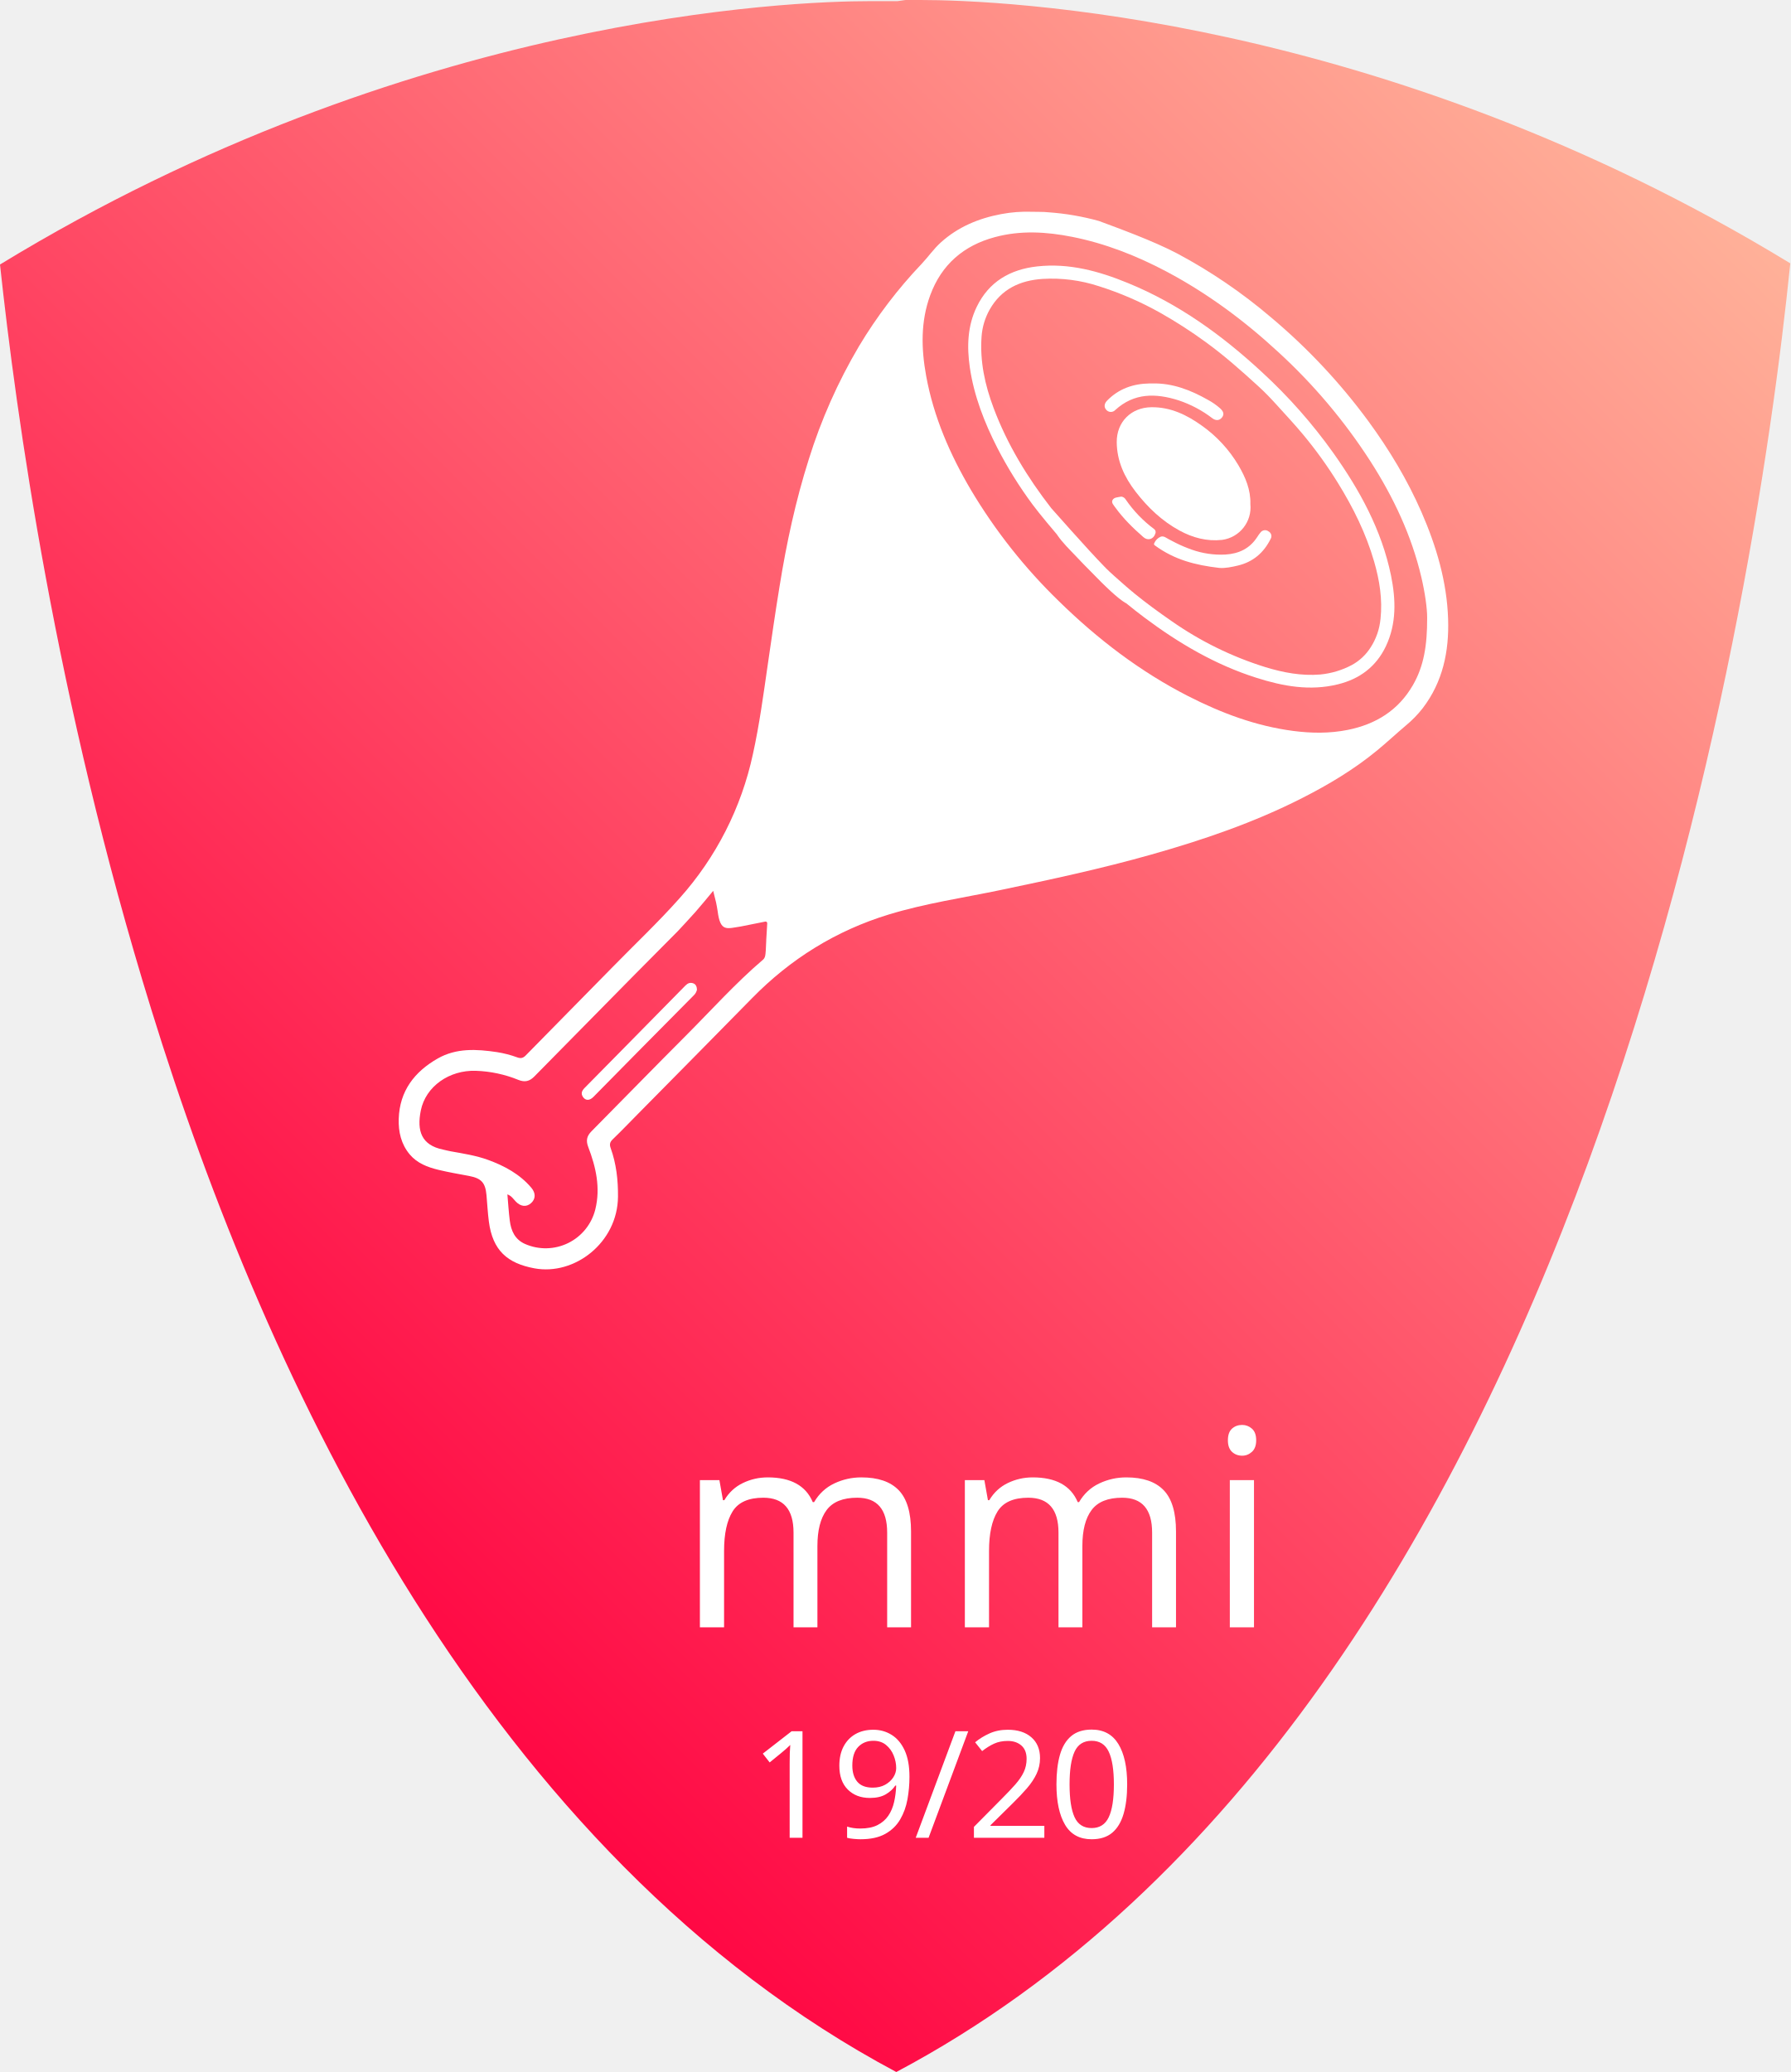
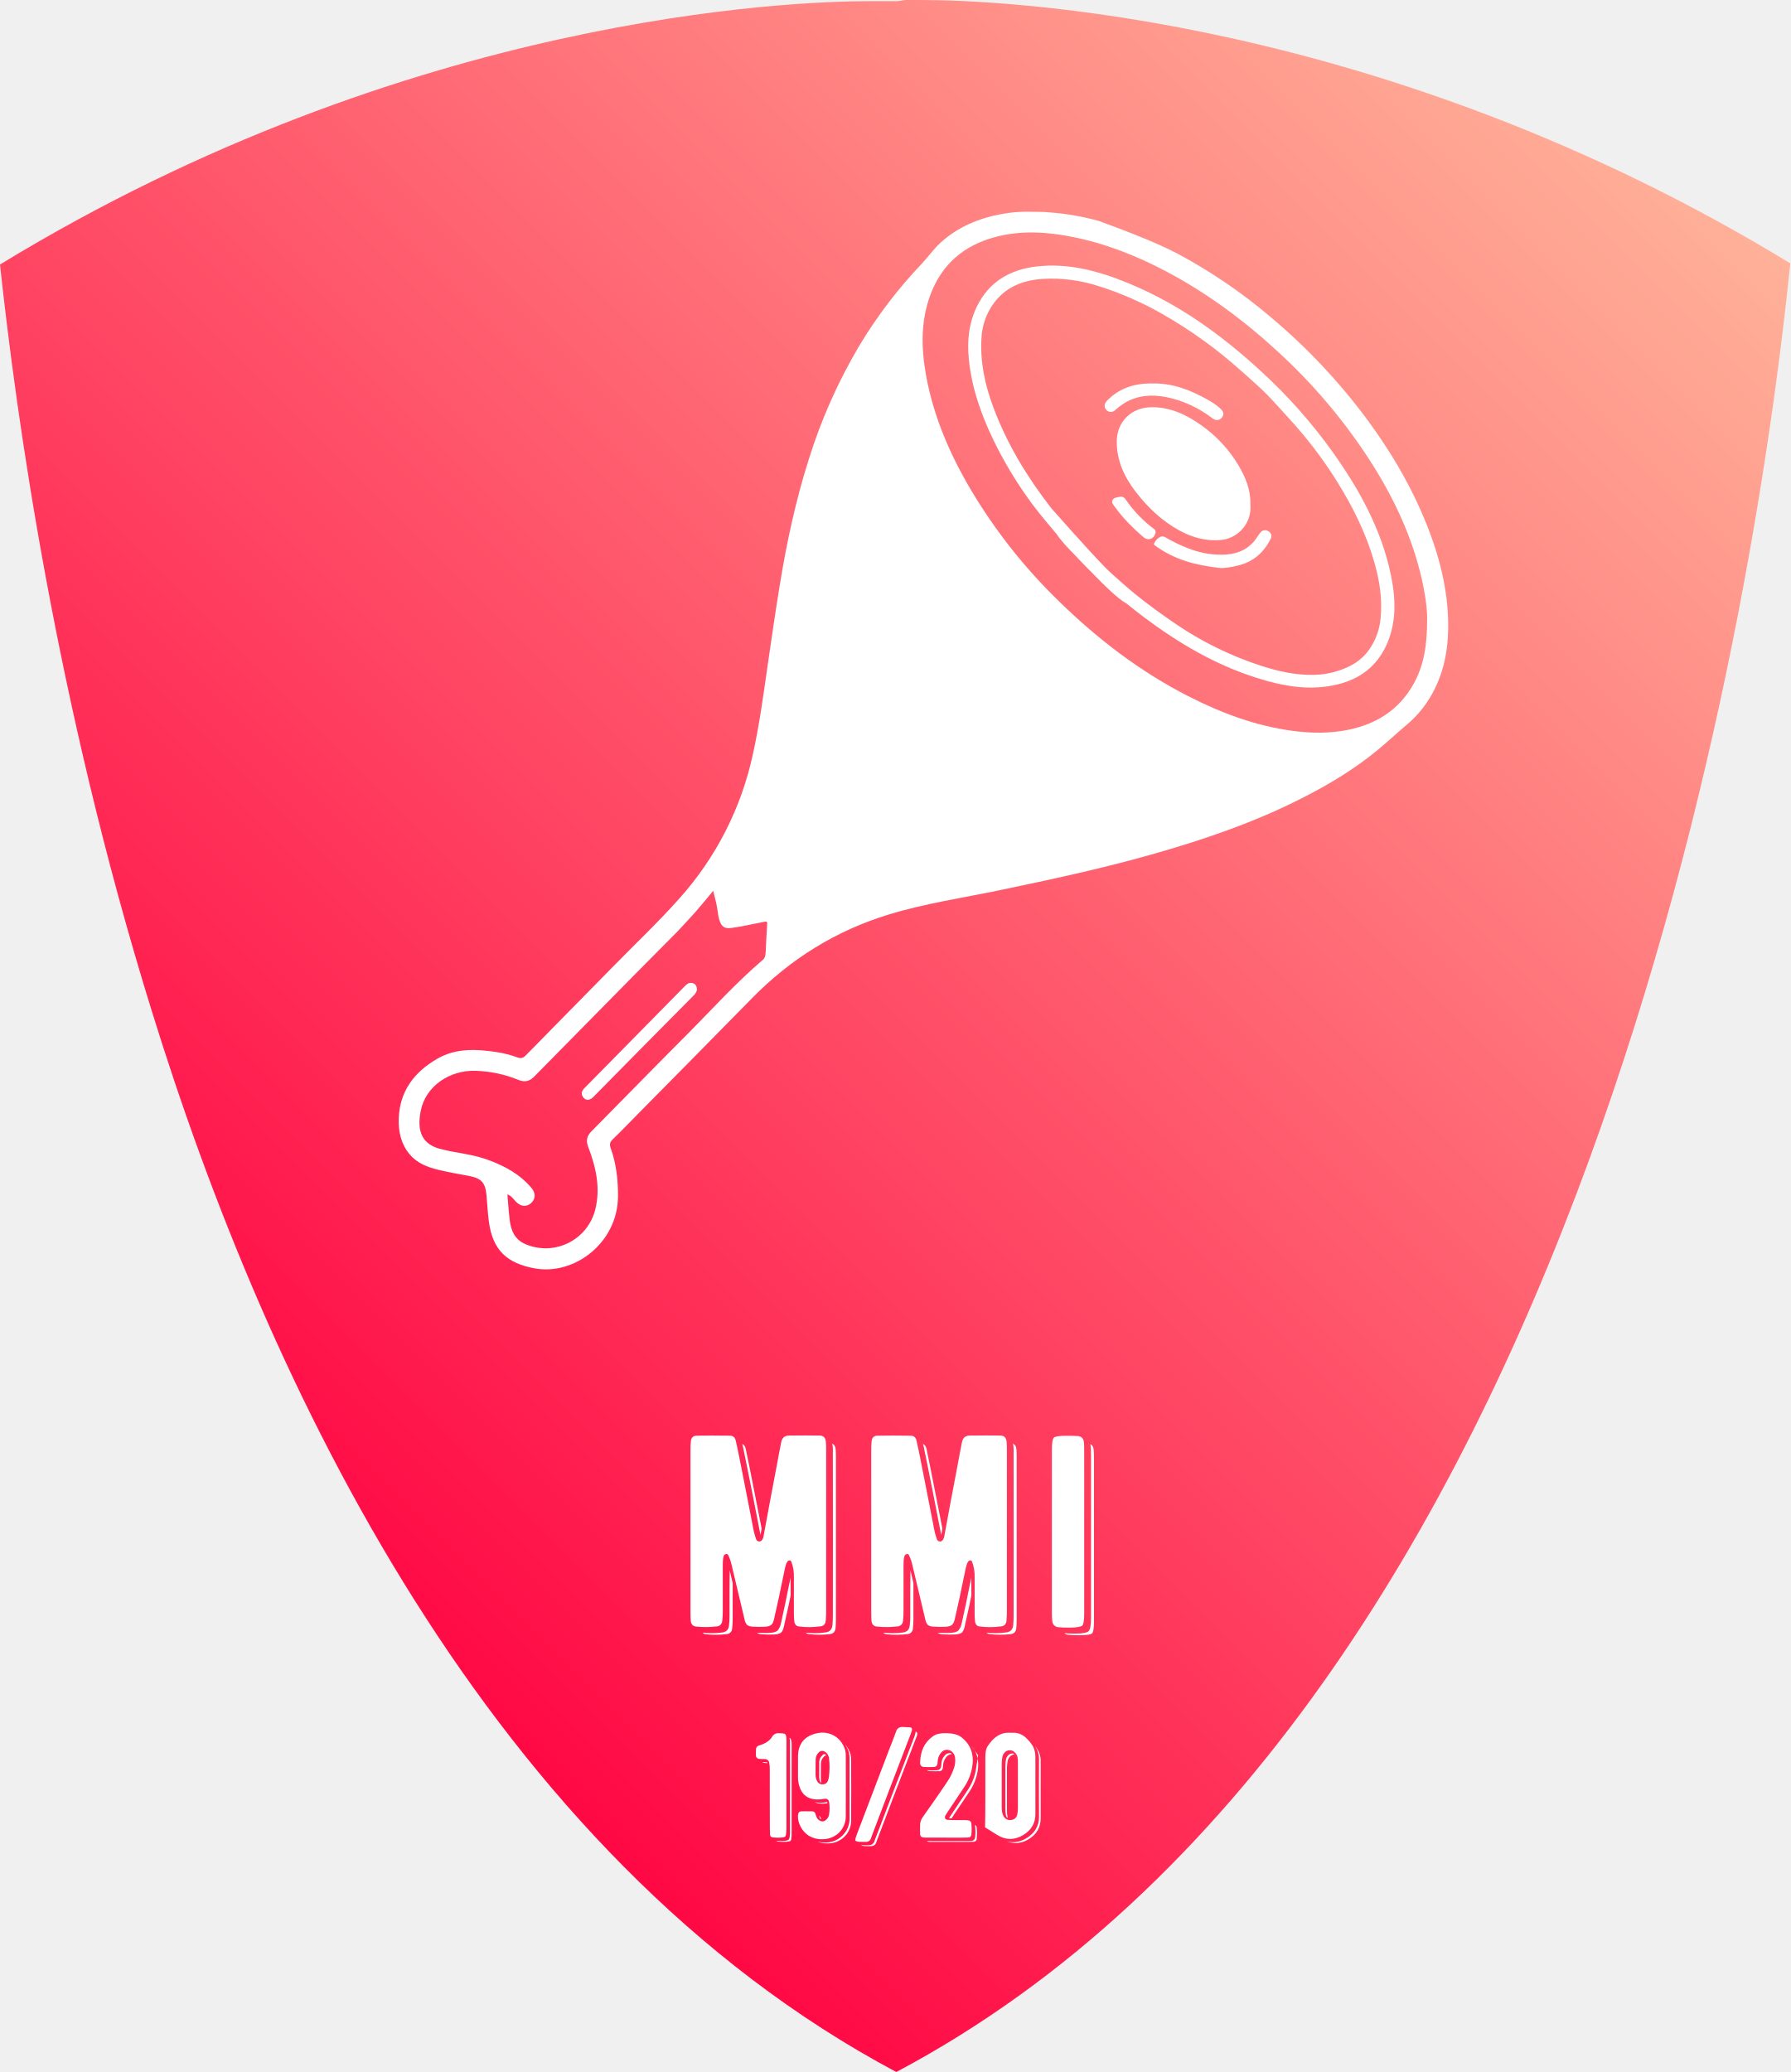
<svg xmlns="http://www.w3.org/2000/svg" viewBox="0 0 1264.95 1463.97">
  <defs>
-     <style>.cls-1{fill:url(#Dégradé_sans_nom_8);}.cls-2{font-size:194px;letter-spacing:0.03em;}.cls-2,.cls-3,.cls-4{fill:#fff;}.cls-2,.cls-3{font-family:BERNIERSHADE, BERNIER™ SHADE;}.cls-3{font-size:105.42px;letter-spacing:-0.02em;}</style>
+     <style>.cls-1{fill:url(#Dégradé_sans_nom_8);}.cls-2{fill:#fff;}</style>
    <linearGradient id="Dégradé_sans_nom_8" x1="143.93" y1="1022.09" x2="1122.45" y2="43.57" gradientUnits="userSpaceOnUse">
      <stop offset="0" stop-color="#ff0844" />
      <stop offset="1" stop-color="#ffb199" />
    </linearGradient>
  </defs>
  <g id="Calque_2" data-name="Calque 2">
    <g id="Calque_4" data-name="Calque 4">
      <path class="cls-1" d="M650.43,0H639.82l-5.71.82H614.52C559.84.82,288.9,10.61,0,186.89,11.43,293,39.17,494.55,106.91,713.27c81.61,264.41,238.3,597.28,526.38,750.7,486.4-257.88,606.36-1029,631.66-1277.9C976.05,9.79,705.11,0,650.43,0Z" />
-       <text class="cls-2" transform="translate(478.04 1149.77)">mmi</text>
-       <text class="cls-3" transform="translate(529.59 1298.48)">19/20</text>
-       <path class="cls-4" d="M849.07,300.67c-10.6-7.59-22.1-13.13-35.59-12.95-14.29.19-24.56,10.42-24.43,24.74.11,13.23,5.38,24.62,13.33,34.94,8.59,11.14,18.56,20.67,31,27.45,9.41,5.13,19.38,7.76,30.09,6.61a23.2,23.2,0,0,0,20-25.32c.3-10.09-3.5-19-8.45-27.41A91.37,91.37,0,0,0,849.07,300.67Z" />
-       <path class="cls-4" d="M489.83,694.77c-2.12-.78-3.88-.13-5.55,1.58-12.74,13-25.58,26-38.37,39Q429.52,752,413.14,768.6c-1.92,1.94-2.93,3.9-1.26,6.42,1.8,2.69,4.63,2.78,7.4,0,10.52-10.6,21-21.29,31.45-31.91Q470.56,723,490.45,703a7.5,7.5,0,0,0,2-3.78C492.36,697.23,491.76,695.47,489.83,694.77Z" />
-       <path class="cls-4" d="M896.27,375.43a4,4,0,0,0-5.56.68,26.66,26.66,0,0,0-2.34,3.24c-5.29,8.22-13,11.9-22.57,12.47A61.55,61.55,0,0,1,842,388.33a96.84,96.84,0,0,1-11.07-4.68c-1.75-.87-3.47-1.78-5.19-2.69s-3.42-2.44-5.56-1.78a8.58,8.58,0,0,0-4.65,4.65,1.31,1.31,0,0,0-.15.79,1.48,1.48,0,0,0,.64.76c13.89,10.18,28.56,13.89,45.4,15.87,4.21.4,9.24-.72,13.22-1.66,10.66-2.52,18.25-9,23.12-18.78A3.81,3.81,0,0,0,896.27,375.43Z" />
-       <path class="cls-4" d="M832.63,282.82a81.44,81.44,0,0,1,24,12.72c2.27,1.69,4.83,1.81,6.73-.51,2-2.48.85-4.56-1.29-6.54a46,46,0,0,0-8.64-6c-12.19-6.9-25-11.9-39.3-11.57l-1.82,0c-11.64.18-21.91,3.72-30.17,12.24-1.89,2-2.22,4.37-.63,6.24a4.26,4.26,0,0,0,6.5.29C801.36,277.47,816.64,277.77,832.63,282.82Z" />
-       <path class="cls-4" d="M815.4,373.76a87.94,87.94,0,0,1-20-20.8,4.16,4.16,0,0,0-3.11-2.08c-2.62.52-5.28.45-6.27,2.55-.89,1.88.94,3.57,2,5.11,5.69,7.89,12.6,14.64,19.89,21,3.11,2.73,7.2,1.48,8.43-2.58A2.63,2.63,0,0,0,815.4,373.76Z" />
-       <path class="cls-4" d="M942,319.92a366,366,0,0,0-50.61-57.23C863.29,236.7,832.6,214.58,797,200c-20.52-8.43-41.6-14.25-64.12-11.77-19.15,2.11-34.17,10.8-42.76,28.57-6.57,13.59-7,28.14-4.88,42.8,2.94,20.13,10.25,38.81,19.42,56.84a290.79,290.79,0,0,0,25,40.15c4.56,6.23,16.36,20.16,17.35,21.29l0,.11c3.87,5.62,8.78,10.32,13.44,15.23,3.45,3.65,6.91,7.29,10.49,10.81,9.64,10,18.95,18.91,24.35,22,.16.09.33.17.49.24q6.23,5.1,12.67,9.94c24.3,18.2,50.18,33.46,79.3,42.69,18.82,6,37.88,9.47,57.61,4.6,15.42-3.81,27-12.5,33.85-26.89,7.63-16.09,7.06-33,3.64-49.94C976.23,374.43,960.74,346.34,942,319.92Zm-55.81-50.64-.14.2h0Zm89.21,168.08a44.46,44.46,0,0,1-7,20.12,36.24,36.24,0,0,1-13.19,12.36,59.8,59.8,0,0,1-22.41,6.73c-13.21,1.09-26.11-1.34-38.7-5.2a239.22,239.22,0,0,1-66.2-32.47c-9.22-6.36-18.24-12.94-26.87-20a4.69,4.69,0,0,0-1.27-1.06h0c-2.61-2.18-5.2-4.41-7.74-6.7-.68-.61-7.6-6.6-10.8-9.87a1.75,1.75,0,0,0-.61-.63c-13.48-13.82-37.53-41.39-37.86-41.62-16.79-21.65-31-44.86-40.69-70.7-6.14-16.28-9.78-33-8.52-50.5a45.36,45.36,0,0,1,5.68-19c8.21-14.59,21.43-20.7,37.47-21.76a107,107,0,0,1,39.8,5.17A229.87,229.87,0,0,1,819.79,221a328.43,328.43,0,0,1,32.1,20.68C865.05,251.22,877.16,262,889.2,273c4.4,4,8.5,8.28,12.49,12.67,6.51,7.18,13.15,14.27,19.33,21.72A301.65,301.65,0,0,1,945.19,341c10.89,17.57,20,35.91,25.76,55.9C974.78,410.18,976.89,423.49,975.42,437.36Z" />
-       <path class="cls-4" d="M1023.18,437.36c-.86-26.46-8.3-51.39-18.79-75.48-10-22.9-22.82-44.16-37.56-64.3A422.33,422.33,0,0,0,898,224.19a373.21,373.21,0,0,0-66.05-45c-17.13-9.05-42.58-18.24-55.54-23.07A180.7,180.7,0,0,0,740.82,150a58.36,58.36,0,0,0-6.2-.3c-1.89-.06-3.72-.08-5.47-.07a97.65,97.65,0,0,0-21.79,1.65c-15.87,3-30.39,9-42.58,20-5.09,4.59-8.93,10.24-13.59,15.16a330.88,330.88,0,0,0-44.25,58.17,378,378,0,0,0-35.48,79.91c-9.31,29.32-15.75,59.31-20.63,89.64-3,18.34-5.65,36.73-8.31,55.11-3.08,21.27-5.91,42.59-10.55,63.59a222.81,222.81,0,0,1-51.74,101.71c-15,16.91-31.51,32.46-47.31,48.63-20.4,20.88-41,41.58-61.39,62.45-1.92,2-3.58,2.33-6,1.46a75.3,75.3,0,0,0-14.42-3.74c-14.36-2.14-28.69-3-41.9,4.55-16.43,9.37-26.86,23-27.48,42.56-.3,9.17,1.68,17.93,7.78,25.19,5.24,6.23,12.56,9,20.17,10.85,7.18,1.73,14.49,3,21.76,4.35,8.66,1.65,11.52,4.76,12.3,13.6.55,6.17.87,12.37,1.66,18.52,2.67,20.6,13.16,29.59,32.16,33.14,28.34,5.29,58.8-18.12,59.09-50.58.1-11.79-1.18-23.27-5.18-34.37-.87-2.43-.64-4.15,1.34-6.07,6.29-6.08,12.36-12.4,18.5-18.63,26.63-27,53.34-53.93,79.85-81,27.28-27.91,59.42-47.9,96.72-59.31,25.93-7.92,52.8-11.83,79.27-17.36,35.63-7.45,71.21-15.08,106.24-25,36.67-10.36,72.68-22.63,106.78-40,18.66-9.48,36.55-20.19,52.75-33.51,6.94-5.69,13.49-11.85,20.35-17.64a78.39,78.39,0,0,0,11.93-12.23C1019.44,481.82,1023.94,460.27,1023.18,437.36ZM542.07,652.86s0,.07,0,.11h0c-.11,1.72-.2,3.45-.31,5.17v.05l-.36,5.88c0,.21,0,.42,0,.63h0c-.23,3-.18,6.12-.53,9.16-.18,1.56-.37,3-1.76,4.21-19.46,16.6-36.51,35.67-54.55,53.73-22.33,22.37-44.38,45-66.62,67.49-3.27,3.31-4.08,6.47-2.32,11.09,5.44,14.22,8.79,28.87,5,44.14A36.16,36.16,0,0,1,371,878.93c-7.19-3.16-9.91-9.33-10.81-16.53-.76-6-1.12-12.08-1.69-18.51,2.89,1,4.27,3.33,6,5.13,3.33,3.43,7.32,4,10.59,1.17,3.43-2.94,3.57-7.15.37-10.93-8.18-9.67-18.88-15.44-30.54-19.71-8.6-3.15-17.61-4.5-26.56-6.11-1.78-.32-3.54-.83-5.32-1.2-15.3-3.13-18.61-13.23-15.72-27.58,3.46-17.19,20.26-28.71,38.89-28.09A87.43,87.43,0,0,1,366.3,763c4.5,1.82,7.85,1,11.14-2.31q35.15-35.78,70.38-71.45,15.49-15.71,31.08-31.32c.77-.77,9.71-10.44,12.49-13.6,4.22-4.79,8.23-9.76,12.53-14.9.75,3,1.4,5.66,2.05,8.3h0c.36,2,.83,4,1.08,6,1.89,15.07,6.47,12.34,16.46,10.87.17,0,8.65-1.74,14.7-2.94v0l2.56-.52a1.16,1.16,0,0,1,1.33,1.14ZM998.35,484c-10.28,17.89-26.26,27.75-46.13,31.72-12.75,2.55-25.59,2.4-38.46.72-26.39-3.44-50.86-12.65-74.4-24.67-34-17.39-64-40.38-91.19-67a380.47,380.47,0,0,1-62-78.36c-14.9-25.22-26.5-51.83-31.78-80.8-3.49-19.17-4-38.37,2.89-57.07,8-21.65,23.58-35.07,45.67-41,18.13-4.9,36.36-3.8,54.54-.21C781,172,803,180.66,824.14,191.84c28.94,15.34,55,34.67,79,56.85a394,394,0,0,1,65.12,77.19c16.26,25.37,29.07,52.37,36,81.88,2.56,10.89,4.14,21.94,4.12,28.63C1008.46,456.09,1006,470.72,998.35,484Z" />
+       <path class="cls-2" d="M579.68,1149.11a57.7,57.7,0,0,1-15.15.09q-2.94-.37-3.32-3.69a54.13,54.13,0,0,1-.28-6.06v-25.1a28.09,28.09,0,0,0-1.9-11.18,1.31,1.31,0,0,0-1.23-.67,1.72,1.72,0,0,0-1.32.67q-1.14,1.32-2,5.59-.76,3.49-2.09,10-1.41,6.92-2.08,10-2.09,9.75-3.32,14.87c-.5,2.27-1.2,3.76-2.08,4.45s-2.37,1.2-4.64,1.33a72.2,72.2,0,0,1-8.34-.1,7.09,7.09,0,0,1-4-1.13,7.53,7.53,0,0,1-1.8-3.7q-.95-3.88-2.36-10-1.9-8-2.37-9.94-3.13-13.36-4.93-20.75a34.46,34.46,0,0,0-1.89-4.92,1.35,1.35,0,0,0-1.9-.76,1.81,1.81,0,0,0-1.13.85q-.85,1.8-.86,6.73v32.77a49.91,49.91,0,0,1-.38,6.82,4.12,4.12,0,0,1-4.07,3.88,64.68,64.68,0,0,1-14.4.1q-3.4-.37-3.79-4.07c-.12-1.39-.19-3.67-.19-6.82V1025a62.54,62.54,0,0,1,.29-6.82c.31-2.46,1.64-3.73,4-3.79q9.94-.2,23.58,0,3.42,0,4.17,3.69,1.33,5.79,2.84,13.45,1.23,6.26,5,25.39,3,15.82,4.93,25.29.38,1.71,1.52,5.12a2.36,2.36,0,0,0,2.27,1.8c1.07.06,2-.7,2.65-2.28a5.91,5.91,0,0,0,.38-1.42q1.23-6.43,4.64-25.1,2.94-15.63,4.74-25c.38-2.08.88-4.8,1.51-8.14.89-4.42,1.42-7.17,1.61-8.24.63-3,2.37-4.58,5.21-4.65q13.17-.18,22.08,0c2.58.07,4,1.55,4.26,4.46.12,1.13.19,3.15.19,6.06v113.29a69,69,0,0,1-.29,6.92Q583.1,1148.73,579.68,1149.11Zm-64.22-25.67v18.19a53.82,53.82,0,0,1-.38,6.91q-.48,4.45-5,4.93a57.6,57.6,0,0,1-7.39.47,58.49,58.49,0,0,1-6.35-.38,4.16,4.16,0,0,0,2.47,1.14,65.53,65.53,0,0,0,14.49-.1,4.09,4.09,0,0,0,4-3.88,51.57,51.57,0,0,0,.38-6.82v-25.39c-.51-2.27-1.2-5.24-2.09-8.9Zm12-89q-1.51-7.66-2.75-13.45c0,.13-.12-.16-.38-.85a4.69,4.69,0,0,1,2.56,3.41q1.23,5.77,2.75,13.35,1.43,7.2,4.26,21.6t4.26,21.6l-.85,4.36q-1.71-8.54-5.59-28.71Zm31.16,92.93c-.56,2.71-1,5-1.42,6.91q-2.09,9.66-3.31,14.87c-.51,2.21-1.17,3.67-2,4.36s-2.46,1.2-4.74,1.33a74.3,74.3,0,0,1-8.33-.1,7.06,7.06,0,0,1-4-1.13h.57c1.51.12,3.06.19,4.64.19,1.32,0,2.62,0,3.88-.1q3.79-.2,5.4-1.51a10.72,10.72,0,0,0,2.46-5.12q1.14-5.11,3.23-14.87c.44-2.15,1.07-5.27,1.89-9.38q.66-3,1.7-8Zm31.83-103.25q.19,1.8.19,6.06v113.39a66.38,66.38,0,0,1-.28,6.82c-.25,2.46-1.52,3.85-3.79,4.16a60.08,60.08,0,0,1-15.16,0,3.6,3.6,0,0,1-2.08-1,58.34,58.34,0,0,0,6.35.38,52,52,0,0,0,7.76-.57c2.85-.38,4.42-2.08,4.74-5.11q.28-2.74.28-6.92.1-53,0-113.39v-.56a48.48,48.48,0,0,0-.09-5.59,9,9,0,0,0-.47-1.71Q590.2,1020.86,590.48,1024.17Z" />
+       <path class="cls-2" d="M707.39,1149.11a57.7,57.7,0,0,1-15.15.09q-2.94-.37-3.32-3.69a54.13,54.13,0,0,1-.28-6.06v-25.1a28.09,28.09,0,0,0-1.9-11.18,1.31,1.31,0,0,0-1.23-.67,1.72,1.72,0,0,0-1.32.67q-1.14,1.32-2,5.59-.76,3.49-2.09,10-1.41,6.92-2.08,10-2.09,9.75-3.32,14.87c-.5,2.27-1.2,3.76-2.08,4.45s-2.37,1.2-4.64,1.33a72.2,72.2,0,0,1-8.34-.1,7.09,7.09,0,0,1-4-1.13,7.62,7.62,0,0,1-1.8-3.7q-.95-3.88-2.36-10-1.9-8-2.37-9.94-3.14-13.36-4.93-20.75a33.27,33.27,0,0,0-1.89-4.92,1.35,1.35,0,0,0-1.9-.76,1.81,1.81,0,0,0-1.13.85q-.85,1.8-.86,6.73v32.77a49.91,49.91,0,0,1-.38,6.82,4.12,4.12,0,0,1-4.07,3.88,64.68,64.68,0,0,1-14.4.1q-3.41-.37-3.79-4.07c-.12-1.39-.19-3.67-.19-6.82V1025a62.54,62.54,0,0,1,.29-6.82c.31-2.46,1.64-3.73,4-3.79q9.95-.2,23.58,0,3.42,0,4.17,3.69,1.33,5.79,2.84,13.45,1.23,6.26,5,25.39,3,15.82,4.93,25.29.38,1.71,1.52,5.12a2.36,2.36,0,0,0,2.27,1.8c1.07.06,2-.7,2.65-2.28a5.91,5.91,0,0,0,.38-1.42q1.23-6.43,4.64-25.1,2.94-15.63,4.74-25c.38-2.08.88-4.8,1.51-8.14.89-4.42,1.42-7.17,1.61-8.24.63-3,2.37-4.58,5.21-4.65q13.17-.18,22.08,0c2.58.07,4,1.55,4.26,4.46.12,1.13.19,3.15.19,6.06v113.29a69,69,0,0,1-.29,6.92Q710.81,1148.73,707.39,1149.11Zm-64.22-25.67v18.19a53.82,53.82,0,0,1-.38,6.91q-.48,4.45-5,4.93a55.78,55.78,0,0,1-13.73.09,4.1,4.1,0,0,0,2.46,1.14,65.53,65.53,0,0,0,14.49-.1,4.09,4.09,0,0,0,4-3.88,51.57,51.57,0,0,0,.38-6.82v-25.39c-.51-2.27-1.2-5.24-2.09-8.9Zm12-89q-1.51-7.66-2.75-13.45c0,.13-.12-.16-.38-.85a4.69,4.69,0,0,1,2.56,3.41q1.23,5.77,2.75,13.35,1.43,7.2,4.26,21.6t4.26,21.6l-.85,4.36q-1.69-8.54-5.59-28.71Zm31.17,92.93c-.57,2.71-1,5-1.43,6.91q-2.09,9.66-3.31,14.87c-.51,2.21-1.17,3.67-2,4.36s-2.46,1.2-4.74,1.33a74.3,74.3,0,0,1-8.33-.1,7.06,7.06,0,0,1-4-1.13h.57c1.51.12,3.06.19,4.64.19,1.33,0,2.62,0,3.88-.1q3.8-.2,5.4-1.51a10.72,10.72,0,0,0,2.46-5.12q1.14-5.11,3.23-14.87c.44-2.15,1.07-5.27,1.89-9.38q.66-3,1.71-8Zm31.82-103.25q.19,1.8.19,6.06v113.39a66.38,66.38,0,0,1-.28,6.82c-.25,2.46-1.52,3.85-3.79,4.16a60.08,60.08,0,0,1-15.16,0,3.6,3.6,0,0,1-2.08-1,58.34,58.34,0,0,0,6.35.38,52,52,0,0,0,7.76-.57c2.85-.38,4.42-2.08,4.74-5.11q.29-2.74.28-6.92.1-53,0-113.39v-.56a46.28,46.28,0,0,0-.09-5.59,9,9,0,0,0-.47-1.71Q717.91,1020.86,718.19,1024.17Z" />
+       <path class="cls-2" d="M766.05,1140q0,7.2-1.33,8.52T756.2,1150q-5.4,0-8.34-.28a4.59,4.59,0,0,1-4.36-4.45,50.06,50.06,0,0,1-.28-6.16v-114.9q0-7.11,1.42-8.43c.88-.89,3.73-1.33,8.53-1.33,3.79,0,6.59.06,8.43.19,2.59.25,4,1.74,4.26,4.45q.2,2,.19,6.82V1140Zm6.91-52.39v-56.36q0-4.83-.19-6.82c-.18-2.08-1-3.44-2.46-4.07.19.75.32,1.32.38,1.7.13,1.39.19,3.48.19,6.25v114.91q0,7.58-1.7,9.28t-9.29,1.71h-1.23q-3.79,0-6.63-.29a5.16,5.16,0,0,0,2.75,1.14q2.93.29,8.43.28,7.1,0,8.43-1.32t1.32-8.53Z" />
+       <path class="cls-2" d="M555.59,1292.72c0,2.81-.28,4.46-.82,4.94s-2.22.77-5.1.77c-1.41,0-2.64-.1-3.71-.21a1.9,1.9,0,0,1-1.85-1.9q-.15-1.8-.15-4.17-.06-7.73-.06-20.69v-20.75a23.77,23.77,0,0,0-.41-5.35,3,3,0,0,0-2.88-2.47l-2.11-.05c-.82,0-1.51-.07-2.06-.11a2.38,2.38,0,0,1-2.32-2.42,41.87,41.87,0,0,1,.06-4.53,2.64,2.64,0,0,1,2-2.47c.17-.07.43-.15.77-.25a5.66,5.66,0,0,0,.78-.26q5.51-1.9,7.87-5.77a4.91,4.91,0,0,1,4.84-2.42h.41c2.13,0,3.45.21,4,.72s.79,1.86.82,4v63.37ZM542.1,1245.2c.11.24.17.42.21.52v0c-.86,0-1.55-.07-2.06-.1a2.83,2.83,0,0,1-1.65-.62,22.28,22.28,0,0,0,2.32.1l.51,0Zm17.25,19.41v-32.33c0-2.54-.5-4-1.5-4.42a12.53,12.53,0,0,1,.31,3.19q.06,7.31.05,23.37l-.05,16.68q.06,14.57,0,23.31,0,4.33-.82,5.25c-.62.73-2.25,1.09-4.89,1.09h-.77a28.21,28.21,0,0,1-3.19-.16,1.91,1.91,0,0,0,1.23.57,31.36,31.36,0,0,0,3.76.2q4.32,0,5.1-.72c.51-.51.77-2.18.77-5Z" />
+       <path class="cls-2" d="M570.71,1296.53a17.37,17.37,0,0,1-6.17-8.6,13.46,13.46,0,0,1-.67-5.72c.17-1.54.94-2.34,2.31-2.41q2.88-.1,7.83,0a2.2,2.2,0,0,1,2.11,1.69c.62,1.75.89,2.53.82,2.32a4.75,4.75,0,0,0,2.47,2.63,3.35,3.35,0,0,0,3.86-.31,6.19,6.19,0,0,0,2.53-4.12,29.17,29.17,0,0,0,.05-8.6q-.47-2.92-3.5-2.42a25.31,25.31,0,0,1-5.72.42q-9.11-.53-11.79-9.22a21,21,0,0,1-1-6.07q0-15.6,0-15.7.4-11.54,10.76-15.09,7.56-2.57,13.89.57t8.7,10.66a16.23,16.23,0,0,1,.42,4.53q0,3.18.05,21-.06,20.22-.05,21a16.05,16.05,0,0,1-4.69,11.69,16.61,16.61,0,0,1-11.79,4.73A17.18,17.18,0,0,1,570.71,1296.53Zm7.11-22.35-2.22-.92a19.37,19.37,0,0,0,2.94.46,10,10,0,0,0,1.08,0,29,29,0,0,0,4.79-.46l.1,0h0a1.73,1.73,0,0,1,.05.31,1.73,1.73,0,0,0,0,.31v.25a23,23,0,0,1-4.27.21Zm7.92-32.43-.67-1.64a4.76,4.76,0,0,0-2.16-2.37,3.4,3.4,0,0,0-4.48.51,7,7,0,0,0-2.11,4.79c0,.24-.05,2.15-.05,5.72v5.35a9.57,9.57,0,0,0,1.29,4.68,3.88,3.88,0,0,0,3.86,1.91,3.66,3.66,0,0,0,3.5-2.37,12.39,12.39,0,0,0,.67-2.37,53.15,53.15,0,0,0,.21-13.48Zm15.65,2.27a15.77,15.77,0,0,0-.41-4.48,18.44,18.44,0,0,0-3.91-7,20.59,20.59,0,0,1,2.73,5.61,16.69,16.69,0,0,1,.46,4.22v28.21q0,9.53,0,14.26a16.6,16.6,0,0,1-4.94,12,16.91,16.91,0,0,1-12.15,5h-.51a19.71,19.71,0,0,1-5.1-.67,18,18,0,0,0,7.36,1.29,16.49,16.49,0,0,0,11.74-4.74,15.91,15.91,0,0,0,4.73-11.69q0-.72.05-21Q601.44,1247.37,601.39,1244ZM579,1283.86c.1.31.24.69.41,1.13l.57.37.26.1a7.63,7.63,0,0,0-.36-1,2.41,2.41,0,0,0-1.19-1.44Zm2.83-44.42-1,1a6.2,6.2,0,0,0-2,4.32q-.06,1.29,0,4v2.37h0v4.74a8.55,8.55,0,0,0,.67,3.24,2.25,2.25,0,0,0,.82.36A13.74,13.74,0,0,1,580,1257v-5.35c0-3.53,0-5.44.05-5.71a6.91,6.91,0,0,1,2.11-4.79,4,4,0,0,1,1.55-.93,2.54,2.54,0,0,0-.52-.77c-.31,0-.41,0-.31,0Z" />
+       <path class="cls-2" d="M609.1,1301.36c-2.81.07-4.39-.27-4.73-1-.21-.48.15-1.93,1.08-4.37q4.53-11.79,11.38-29.86,10.29-27,11.37-29.85.36-.93,2.52-6.44,1.5-3.91,2.42-6.43a4.3,4.3,0,0,1,4.74-3.19c.48,0,1.3.06,2.47.1a23.87,23.87,0,0,1,2.52.1c1.24.1,1.72.81,1.44,2.11a22.47,22.47,0,0,1-.77,2.42l-7.77,20.28q-5,13.08-7.77,20.29-1.65,4.32-12,31.6c-.27.69-.46,1.22-.57,1.6a3.59,3.59,0,0,1-3.75,2.67Zm39-75.87a1.47,1.47,0,0,0-1.18-2,2.57,2.57,0,0,1-.05.88,16.79,16.79,0,0,1-.72,2.47l-15.6,40.61q-1.91,5.1-8.8,23.17l-3.25,8.44c-.24.68-.42,1.2-.56,1.54a4.13,4.13,0,0,1-4.33,3.14H610a10.37,10.37,0,0,1-1.59-.1q.76.82,4.47.72h2.53a3.59,3.59,0,0,0,3.75-2.68c.11-.34.29-.87.57-1.59q11-28.83,12-31.61,2.78-7.2,7.77-20.28l7.77-20.28A16.7,16.7,0,0,0,648.12,1225.49Z" />
+       <path class="cls-2" d="M655.47,1298.38c-1.23,0-2.05,0-2.47-.05a3.65,3.65,0,0,1-2.21-.67,3.24,3.24,0,0,1-.67-2.06c-.07-1.44-.07-3.66,0-6.64a10.12,10.12,0,0,1,2.06-5.36q2.12-3.07,8.34-11.89,8.54-12.2,10.45-15.49a40.4,40.4,0,0,0,3.5-8.39,16.36,16.36,0,0,0,.36-5.77,6.39,6.39,0,0,0-1.34-3.45,5.45,5.45,0,0,0-4.22-2.31,5.15,5.15,0,0,0-4.32,2.06,9.5,9.5,0,0,0-2.27,4.84,6.78,6.78,0,0,0-.15,1.23c0,.59-.07,1-.11,1.24a3.48,3.48,0,0,1-.77,2.11,3,3,0,0,1-2.11.67,63.23,63.23,0,0,1-6.64,0,2.65,2.65,0,0,1-2.78-2.94q.21-12.26,8.65-18.43c.31-.24.65-.48,1-.72q3.13-2,9.42-1.8t9.68,2.57q10.14,7.62,8.13,20.8a35.57,35.57,0,0,1-5.87,14.93q-3.49,5.2-11.27,16.93c-.9,1.34-1.48,2.27-1.75,2.78a2.55,2.55,0,0,0-.31,2.27,2.24,2.24,0,0,0,1.9,1c.59.07,1.68.12,3.3.15h8.29a16.82,16.82,0,0,1,2.88.21,2.27,2.27,0,0,1,2.16,2.21,38.43,38.43,0,0,1,0,7.88,2.13,2.13,0,0,1-2.21,2c-.79.06-2.18.1-4.17.1Zm33.31-9a2.32,2.32,0,0,1,1.34,2,33.42,33.42,0,0,1,0,7.87,2.14,2.14,0,0,1-2.22,2.06c-.79.07-2.18.1-4.17.1H659.28c-1.27,0-2.11,0-2.52,0a3.72,3.72,0,0,1-2.11-.67h.15a.21.21,0,0,0,.16.06c.41,0,1,0,1.75,0H682.4c1.68,0,2.93,0,3.75-.11A2.76,2.76,0,0,0,689,1298a36.11,36.11,0,0,0-.05-8A3.22,3.22,0,0,0,688.78,1289.37Zm-32.07-38a60.62,60.62,0,0,0,6.64.05,3.25,3.25,0,0,0,2.11-.62,3.79,3.79,0,0,0,.77-2.16c0-.2.07-.62.11-1.23s.06-.93.1-1.24a10.55,10.55,0,0,1,2.26-4.84,5.34,5.34,0,0,1,3.76-2c-.14-.17-.31-.36-.51-.56a4.92,4.92,0,0,0-.83-.16,4.66,4.66,0,0,0-3.7,1.86,9.22,9.22,0,0,0-2.17,4.53c0,.31-.06.74-.1,1.28s-.07,1-.1,1.19a4.43,4.43,0,0,1-1,2.52,3.78,3.78,0,0,1-2.52.77c-1.07.07-2.06.11-3,.11-1.27,0-2.49-.06-3.65-.16A3,3,0,0,0,656.71,1251.33Zm29.65-17.86q6.07,6.9,4.48,17.34a36.84,36.84,0,0,1-5.87,15q-3.39,5.06-11.32,16.89-.82,1.23-1.29,2c-.59,0-1.17,0-1.75-.06l0-.1a20.22,20.22,0,0,1,1.49-2.37l.72-1.08,10.81-16.21a36.83,36.83,0,0,0,6-15.19c1-6.38,1.45-9.57,1.45-9.57Z" />
+       <path class="cls-2" d="M696,1291.12l.15-9.37q.11-7.51.05-40.2,0-5.21,1.5-7.57,6.33-9.93,15.08-9.73c2.81.07,4,.09,3.65,0a12.9,12.9,0,0,1,8.81,3.92,28,28,0,0,1,4.42,5.35,15.49,15.49,0,0,1,1.91,7.41v20.54q0,18.59,0,20.13.11,9.88-8.91,15.13-9.21,5.35-18.32-.41Zm22.65-8.8a17.56,17.56,0,0,0,.56-4.89v-30.79c0-1.75,0-3.12-.1-4.11a6.69,6.69,0,0,0-2.37-4.64,4.62,4.62,0,0,0-3.55-1.23,4.76,4.76,0,0,0-3.4,1.65,6,6,0,0,0-1.59,3.29,28.23,28.23,0,0,0-.41,4.48q-.06,14.06,0,30.37a24.73,24.73,0,0,0,.3,4.12,10,10,0,0,0,1.19,3,5.08,5.08,0,0,0,5.35,2.32A4.65,4.65,0,0,0,718.68,1282.32Zm-7.16-2.94a20.63,20.63,0,0,0,.36,4.12c0,.17.12.48.26.93a2.31,2.31,0,0,1-.82-.47,7.07,7.07,0,0,1-.62-1.85,21.49,21.49,0,0,1-.31-4q-.06-16.32,0-30.37a28.18,28.18,0,0,1,.41-4.38,5.5,5.5,0,0,1,1.44-3,4.26,4.26,0,0,1,3.24-1.45,5.78,5.78,0,0,1,.73.11,6.3,6.3,0,0,1,.51.56,4.8,4.8,0,0,0-3.19,1.6,6.48,6.48,0,0,0-1.6,3.29,42.43,42.43,0,0,0-.41,4.48Zm23.83-35.46a15.12,15.12,0,0,0-2-7.42,14.71,14.71,0,0,0-2.06-3q.51.76.87,1.44a16.8,16.8,0,0,1,2,7.72q0,4.74-.05,14.77v11.9q0,9.21.05,14,.1,10.25-9.21,15.65a17.92,17.92,0,0,1-9.16,2.62,16.56,16.56,0,0,1-4.33-.62,16.7,16.7,0,0,0,15-1.28q9-5.25,8.85-15.14v-40.66Z" />
+       <path class="cls-2" d="M849.07,300.67c-10.6-7.59-22.1-13.13-35.59-12.95-14.29.19-24.56,10.42-24.43,24.74.11,13.23,5.38,24.62,13.33,34.94,8.59,11.14,18.56,20.67,31,27.45,9.41,5.13,19.38,7.76,30.09,6.61a23.2,23.2,0,0,0,20-25.32c.3-10.09-3.5-19-8.45-27.41A91.37,91.37,0,0,0,849.07,300.67Z" />
+       <path class="cls-2" d="M489.83,694.77c-2.12-.78-3.88-.13-5.55,1.58-12.74,13-25.58,26-38.37,39Q429.52,752,413.14,768.6c-1.92,1.94-2.93,3.9-1.26,6.42,1.8,2.69,4.63,2.78,7.4,0,10.52-10.6,21-21.29,31.45-31.91Q470.56,723,490.45,703a7.5,7.5,0,0,0,2-3.78C492.36,697.23,491.76,695.47,489.83,694.77Z" />
+       <path class="cls-2" d="M896.27,375.43a4,4,0,0,0-5.56.68,26.66,26.66,0,0,0-2.34,3.24c-5.29,8.22-13,11.9-22.57,12.47A61.55,61.55,0,0,1,842,388.33a96.84,96.84,0,0,1-11.07-4.68c-1.75-.87-3.47-1.78-5.19-2.69s-3.42-2.44-5.56-1.78a8.58,8.58,0,0,0-4.65,4.65,1.31,1.31,0,0,0-.15.79,1.48,1.48,0,0,0,.64.76c13.89,10.18,28.56,13.89,45.4,15.87,4.21.4,9.24-.72,13.22-1.66,10.66-2.52,18.25-9,23.12-18.78A3.81,3.81,0,0,0,896.27,375.43Z" />
+       <path class="cls-2" d="M832.63,282.82a81.44,81.44,0,0,1,24,12.72c2.27,1.69,4.83,1.81,6.73-.51,2-2.48.85-4.56-1.29-6.54a46,46,0,0,0-8.64-6c-12.19-6.9-25-11.9-39.3-11.57l-1.82,0c-11.64.18-21.91,3.72-30.17,12.24-1.89,2-2.22,4.37-.63,6.24a4.26,4.26,0,0,0,6.5.29C801.36,277.47,816.64,277.77,832.63,282.82Z" />
+       <path class="cls-2" d="M815.4,373.76a87.94,87.94,0,0,1-20-20.8,4.16,4.16,0,0,0-3.11-2.08c-2.62.52-5.28.45-6.27,2.55-.89,1.88.94,3.57,2,5.11,5.69,7.89,12.6,14.64,19.89,21,3.11,2.73,7.2,1.48,8.43-2.58A2.63,2.63,0,0,0,815.4,373.76Z" />
+       <path class="cls-2" d="M942,319.92a366,366,0,0,0-50.61-57.23C863.29,236.7,832.6,214.58,797,200c-20.52-8.43-41.6-14.25-64.12-11.77-19.15,2.11-34.17,10.8-42.76,28.57-6.57,13.59-7,28.14-4.88,42.8,2.94,20.13,10.25,38.81,19.42,56.84a290.79,290.79,0,0,0,25,40.15c4.56,6.23,16.36,20.16,17.35,21.29l0,.11c3.87,5.62,8.78,10.32,13.44,15.23,3.45,3.65,6.91,7.29,10.49,10.81,9.64,10,18.95,18.91,24.35,22,.16.09.33.17.49.24q6.23,5.1,12.67,9.94c24.3,18.2,50.18,33.46,79.3,42.69,18.82,6,37.88,9.47,57.61,4.6,15.42-3.81,27-12.5,33.85-26.89,7.63-16.09,7.06-33,3.64-49.94C976.23,374.43,960.74,346.34,942,319.92Zm-55.81-50.64-.14.2h0Zm89.21,168.08a44.46,44.46,0,0,1-7,20.12,36.24,36.24,0,0,1-13.19,12.36,59.8,59.8,0,0,1-22.41,6.73c-13.21,1.09-26.11-1.34-38.7-5.2a239.22,239.22,0,0,1-66.2-32.47c-9.22-6.36-18.24-12.94-26.87-20a4.69,4.69,0,0,0-1.27-1.06h0c-2.61-2.18-5.2-4.41-7.74-6.7-.68-.61-7.6-6.6-10.8-9.87a1.75,1.75,0,0,0-.61-.63c-13.48-13.82-37.53-41.39-37.86-41.62-16.79-21.65-31-44.86-40.69-70.7-6.14-16.28-9.78-33-8.52-50.5a45.36,45.36,0,0,1,5.68-19c8.21-14.59,21.43-20.7,37.47-21.76a107,107,0,0,1,39.8,5.17A229.87,229.87,0,0,1,819.79,221a328.43,328.43,0,0,1,32.1,20.68C865.05,251.22,877.16,262,889.2,273c4.4,4,8.5,8.28,12.49,12.67,6.51,7.18,13.15,14.27,19.33,21.72A301.65,301.65,0,0,1,945.19,341c10.89,17.57,20,35.91,25.76,55.9C974.78,410.18,976.89,423.49,975.42,437.36Z" />
+       <path class="cls-2" d="M1023.18,437.36c-.86-26.46-8.3-51.39-18.79-75.48-10-22.9-22.82-44.16-37.56-64.3A422.33,422.33,0,0,0,898,224.19a373.21,373.21,0,0,0-66.05-45c-17.13-9.05-42.58-18.24-55.54-23.07A180.7,180.7,0,0,0,740.82,150a58.36,58.36,0,0,0-6.2-.3c-1.89-.06-3.72-.08-5.47-.07a97.65,97.65,0,0,0-21.79,1.65c-15.87,3-30.39,9-42.58,20-5.09,4.59-8.93,10.24-13.59,15.16a330.88,330.88,0,0,0-44.25,58.17,378,378,0,0,0-35.48,79.91c-9.31,29.32-15.75,59.31-20.63,89.64-3,18.34-5.65,36.73-8.31,55.11-3.08,21.27-5.91,42.59-10.55,63.59a222.81,222.81,0,0,1-51.74,101.71c-15,16.91-31.51,32.46-47.31,48.63-20.4,20.88-41,41.58-61.39,62.45-1.92,2-3.58,2.33-6,1.46a75.3,75.3,0,0,0-14.42-3.74c-14.36-2.14-28.69-3-41.9,4.55-16.43,9.37-26.86,23-27.48,42.56-.3,9.17,1.68,17.93,7.78,25.19,5.24,6.23,12.56,9,20.17,10.85,7.18,1.73,14.49,3,21.76,4.35,8.66,1.65,11.52,4.76,12.3,13.6.55,6.17.87,12.37,1.66,18.52,2.67,20.6,13.16,29.59,32.16,33.14,28.34,5.29,58.8-18.12,59.09-50.58.1-11.79-1.18-23.27-5.18-34.37-.87-2.43-.64-4.15,1.34-6.07,6.29-6.08,12.36-12.4,18.5-18.63,26.63-27,53.34-53.93,79.85-81,27.28-27.91,59.42-47.9,96.72-59.31,25.93-7.92,52.8-11.83,79.27-17.36,35.63-7.45,71.21-15.08,106.24-25,36.67-10.36,72.68-22.63,106.78-40,18.66-9.48,36.55-20.19,52.75-33.51,6.94-5.69,13.49-11.85,20.35-17.64a78.39,78.39,0,0,0,11.93-12.23C1019.44,481.82,1023.94,460.27,1023.18,437.36ZM542.07,652.86s0,.07,0,.11h0c-.11,1.72-.2,3.45-.31,5.17v.05l-.36,5.88c0,.21,0,.42,0,.63h0c-.23,3-.18,6.12-.53,9.16-.18,1.56-.37,3-1.76,4.21-19.46,16.6-36.51,35.67-54.55,53.73-22.33,22.37-44.38,45-66.62,67.49-3.27,3.31-4.08,6.47-2.32,11.09,5.44,14.22,8.79,28.87,5,44.14A36.16,36.16,0,0,1,371,878.93c-7.19-3.16-9.91-9.33-10.81-16.53-.76-6-1.12-12.08-1.69-18.51,2.89,1,4.27,3.33,6,5.13,3.33,3.43,7.32,4,10.59,1.17,3.43-2.94,3.57-7.15.37-10.93-8.18-9.67-18.88-15.44-30.54-19.71-8.6-3.15-17.61-4.5-26.56-6.11-1.78-.32-3.54-.83-5.32-1.2-15.3-3.13-18.61-13.23-15.72-27.58,3.46-17.19,20.26-28.71,38.89-28.09A87.43,87.43,0,0,1,366.3,763c4.5,1.82,7.85,1,11.14-2.31q35.15-35.78,70.38-71.45,15.49-15.71,31.08-31.32c.77-.77,9.71-10.44,12.49-13.6,4.22-4.79,8.23-9.76,12.53-14.9.75,3,1.4,5.66,2.05,8.3h0c.36,2,.83,4,1.08,6,1.89,15.07,6.47,12.34,16.46,10.87.17,0,8.65-1.74,14.7-2.94v0l2.56-.52a1.16,1.16,0,0,1,1.33,1.14ZM998.35,484c-10.28,17.89-26.26,27.75-46.13,31.72-12.75,2.55-25.59,2.4-38.46.72-26.39-3.44-50.86-12.65-74.4-24.67-34-17.39-64-40.38-91.19-67a380.47,380.47,0,0,1-62-78.36c-14.9-25.22-26.5-51.83-31.78-80.8-3.49-19.17-4-38.37,2.89-57.07,8-21.65,23.58-35.07,45.67-41,18.13-4.9,36.36-3.8,54.54-.21C781,172,803,180.66,824.14,191.84c28.94,15.34,55,34.67,79,56.85a394,394,0,0,1,65.12,77.19c16.26,25.37,29.07,52.37,36,81.88,2.56,10.89,4.14,21.94,4.12,28.63C1008.46,456.09,1006,470.72,998.35,484Z" />
    </g>
  </g>
</svg>
